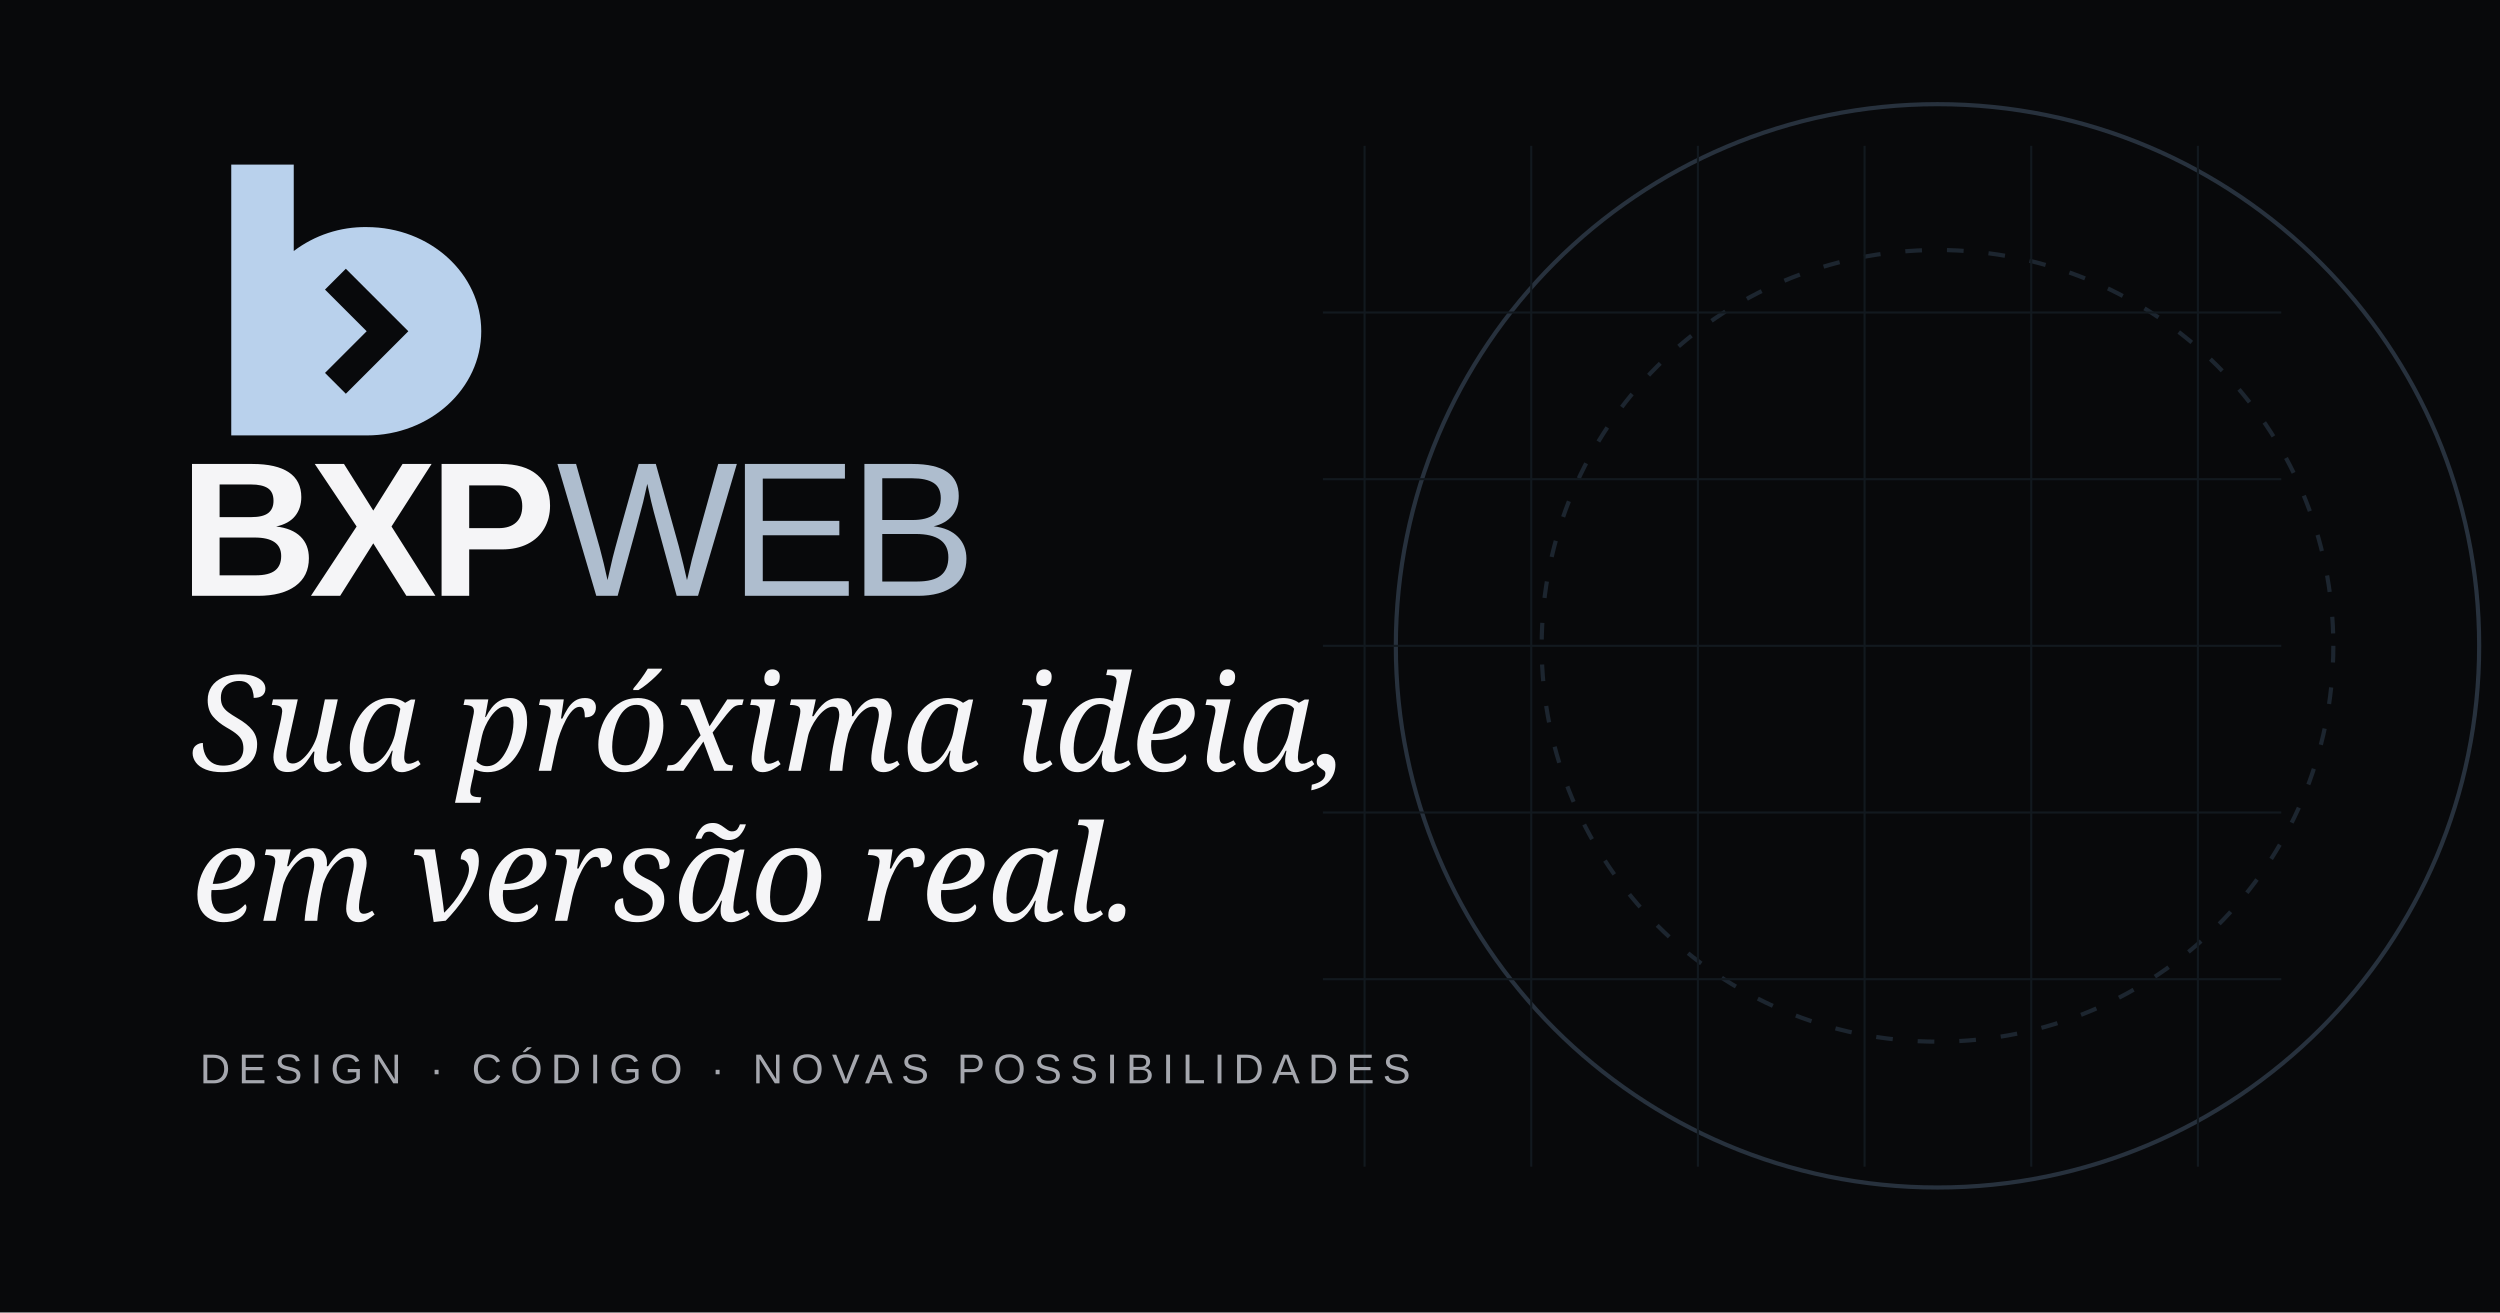
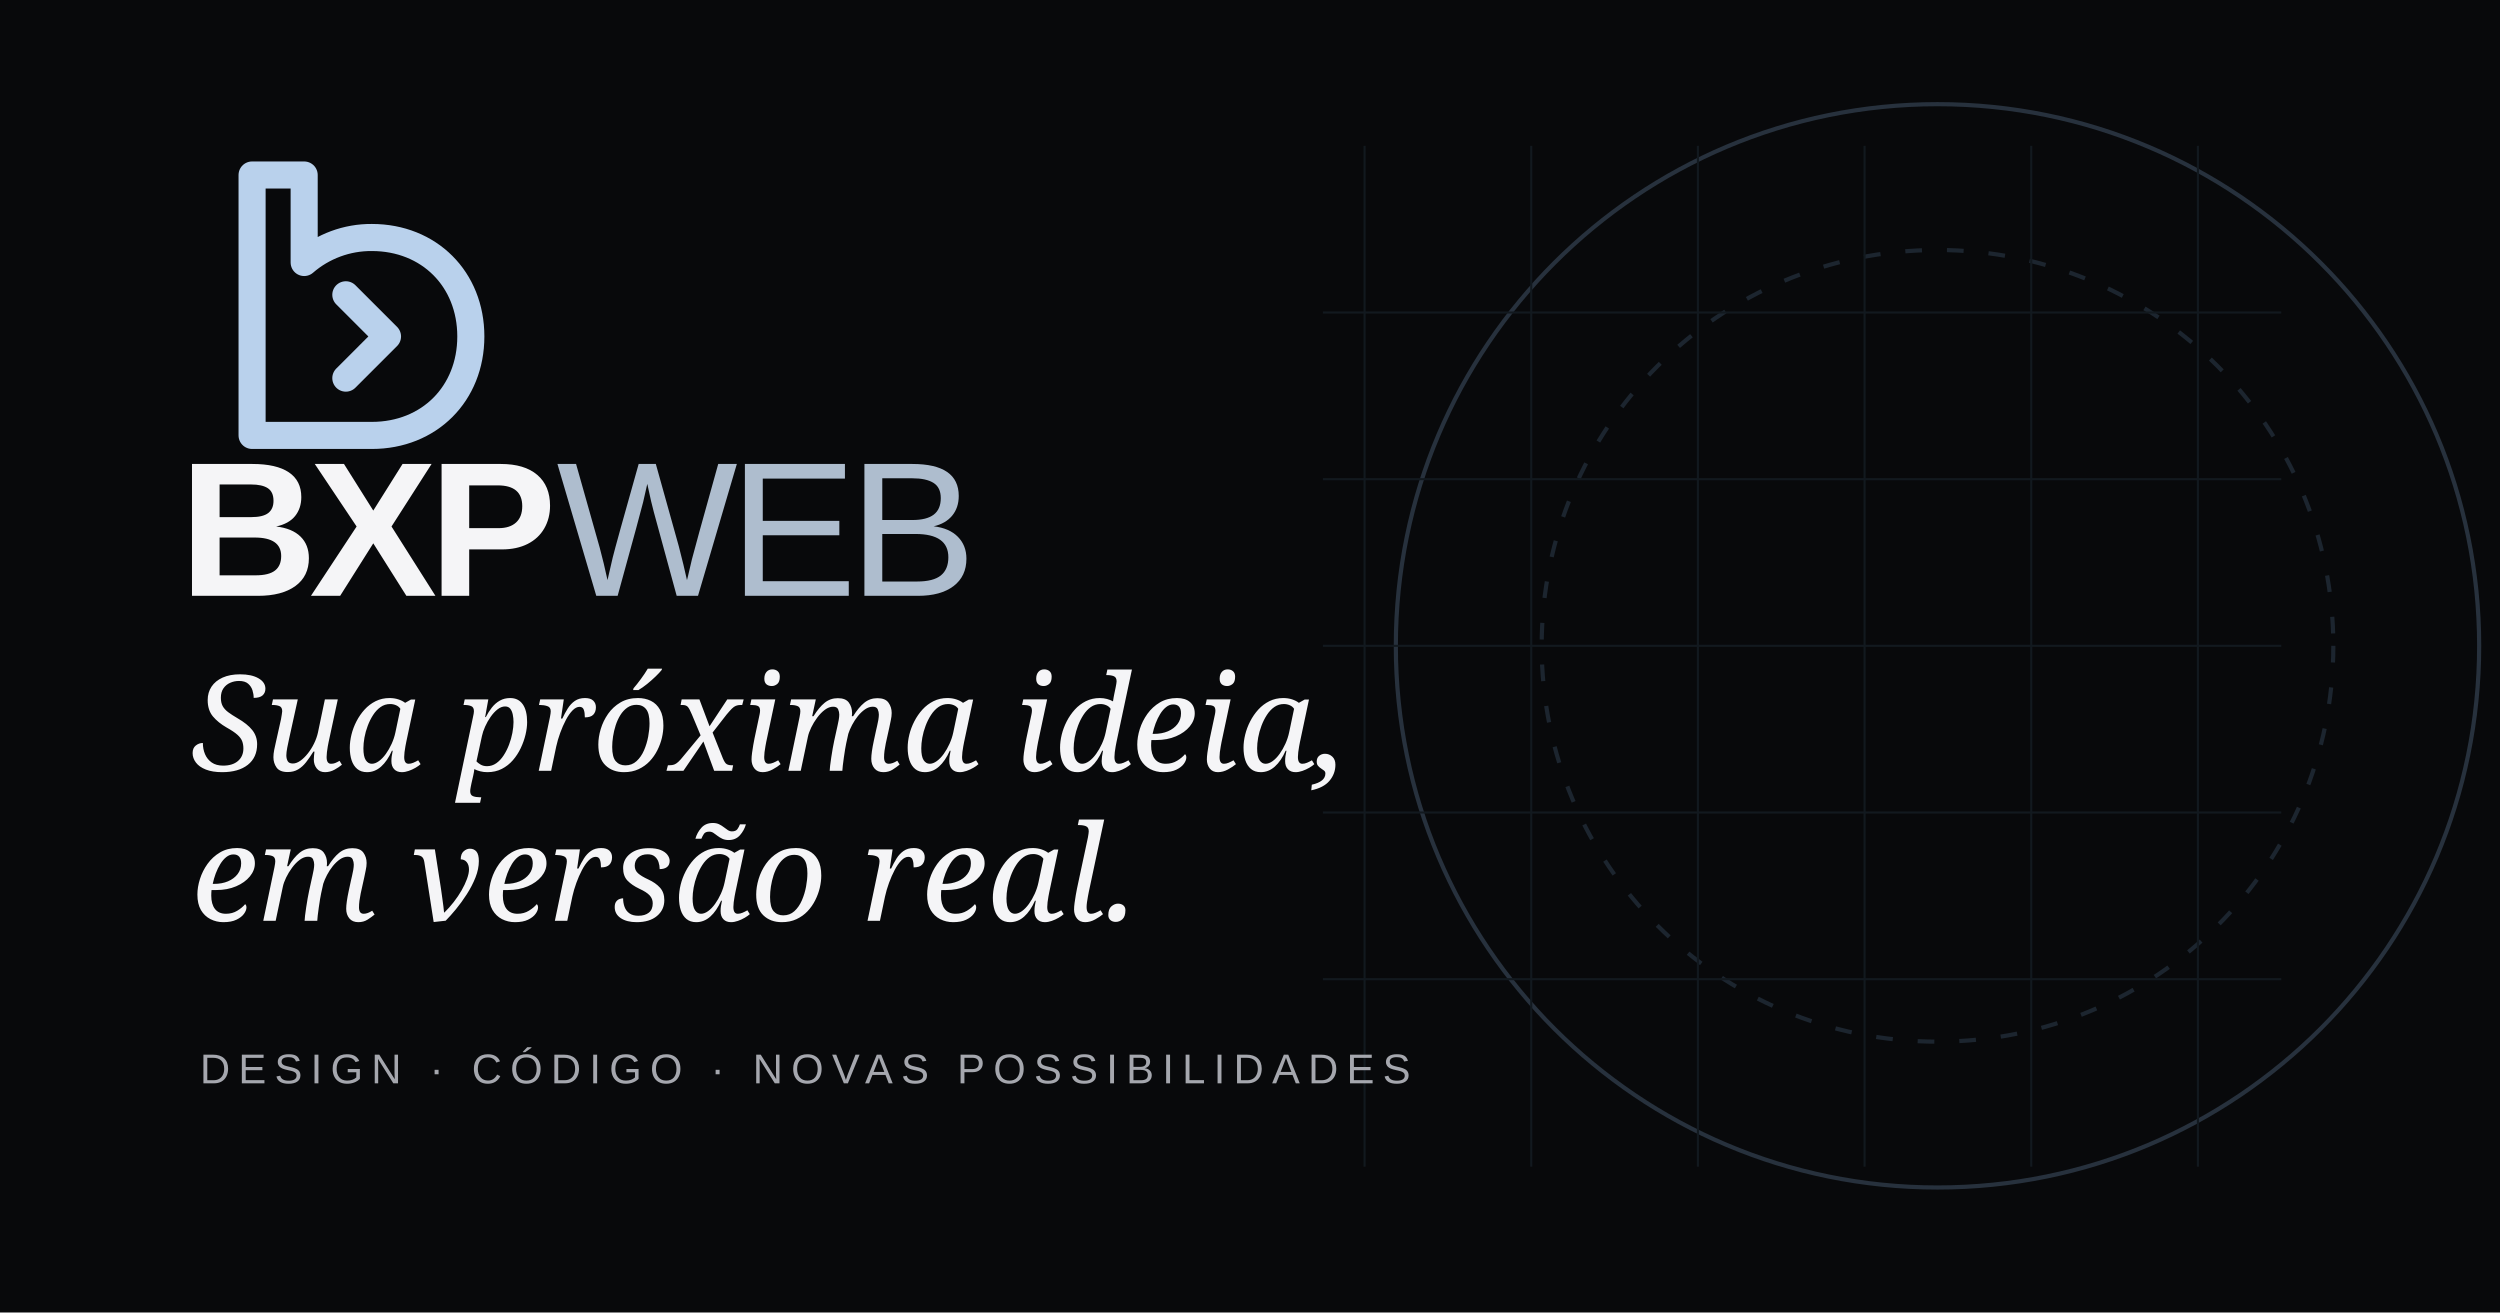
<svg xmlns="http://www.w3.org/2000/svg" width="1200" height="630" viewBox="0 0 1200 630">
  <rect width="1200" height="630" fill="#08090b" />
  <circle cx="930" cy="310" r="260" fill="none" stroke="#27313d" stroke-width="2" />
  <circle cx="930" cy="310" r="190" fill="none" stroke="#1c252f" stroke-width="2" stroke-dasharray="8 12" />
  <path d="M655 70v490M735 70v490M815 70v490M895 70v490M975 70v490M1055 70v490M635 150h460M635 230h460M635 310h460M635 390h460M635 470h460" stroke="#12191f" stroke-width="1" />
  <g transform="translate(86 64) scale(5)" color="#b9d1ec">
-     <path fill="currentColor" fill-rule="evenodd" d="M5 3h6v8.3A11.3 11.3 0 0 1 18 9c6.1 0 11 4.5 11 10s-4.9 10-11 10H5V3Zm9 12 4 4-4 4 2 2 6-6-6-6-2 2Z" />
+     <g fill="none" stroke="currentColor" stroke-width="2.6" stroke-linecap="round" stroke-linejoin="round">
+       <path d="M7 4h5v8.4A9.8 9.8 0 0 1 18.5 10C24 10 28 14 28 19.5S24 29 18.5 29H7V4Z" />
+       <path d="m16 15.5 4 4-4 4" />
+     </g>
  </g>
  <text x="86" y="286" fill="#f5f5f7" font-family="Arial, sans-serif" font-size="92" font-weight="700" letter-spacing="-4">BXP<tspan fill="#aebdce" font-weight="400">WEB</tspan>
  </text>
  <text x="92" y="370" fill="#f5f5f7" font-family="Georgia, serif" font-size="64" font-style="italic">Sua próxima ideia,</text>
  <text x="92" y="442" fill="#f5f5f7" font-family="Georgia, serif" font-size="64" font-style="italic">em versão real.</text>
  <text x="96" y="520" fill="#a5a7ae" font-family="Arial, sans-serif" font-size="20" letter-spacing="4">DESIGN · CÓDIGO · NOVAS POSSIBILIDADES</text>
</svg>
